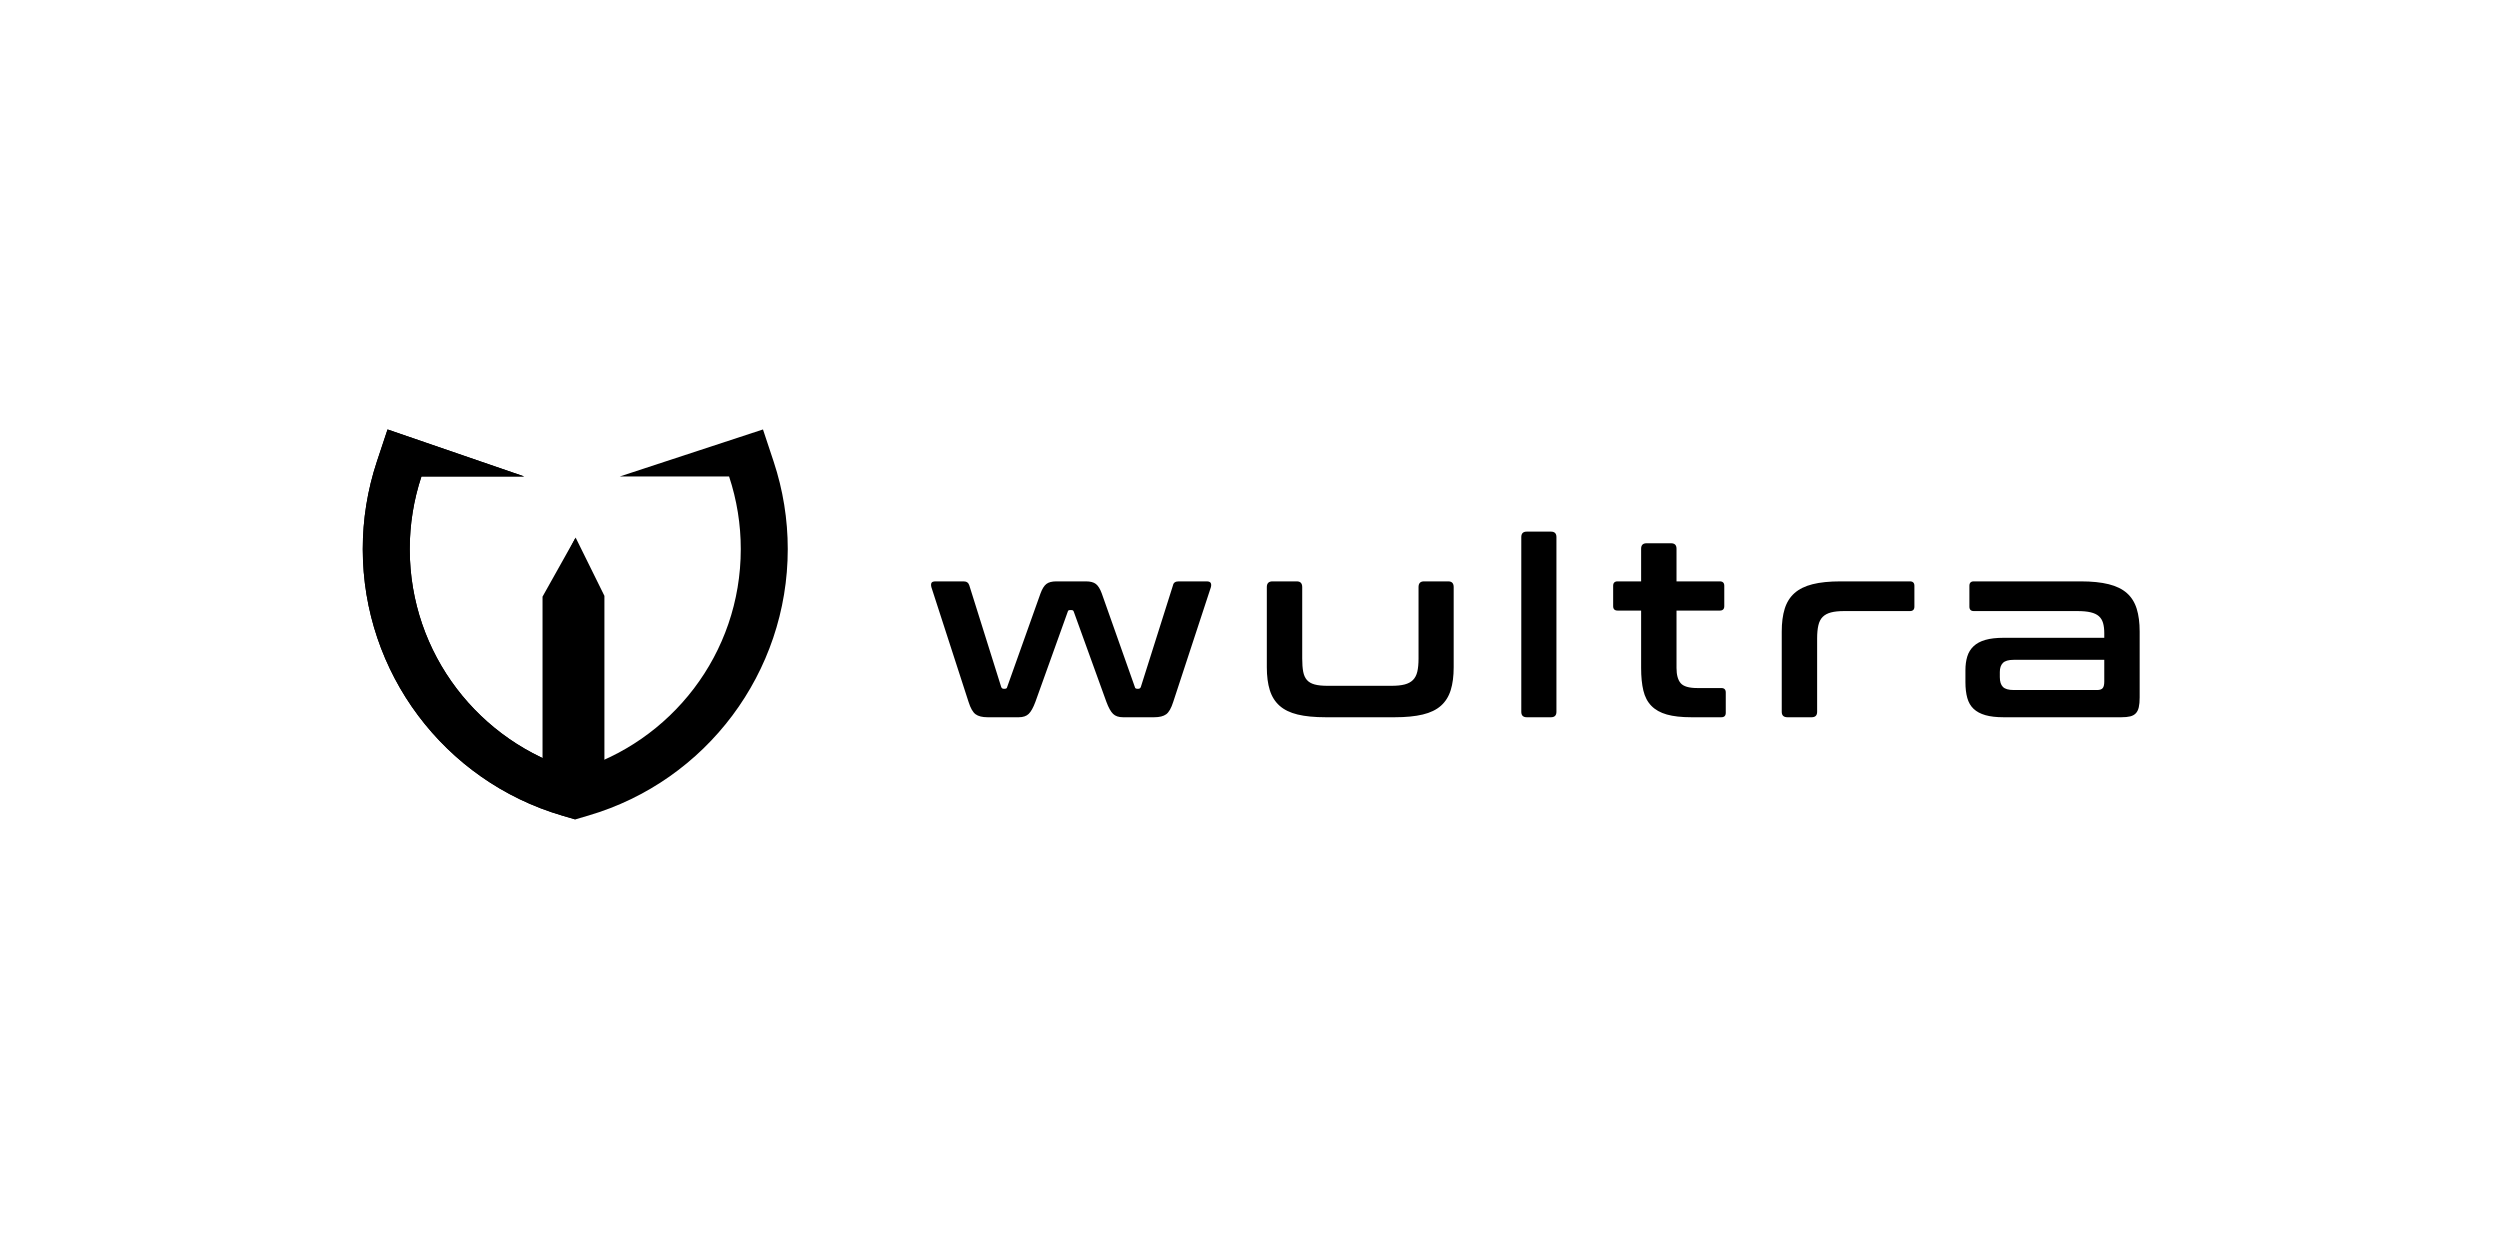
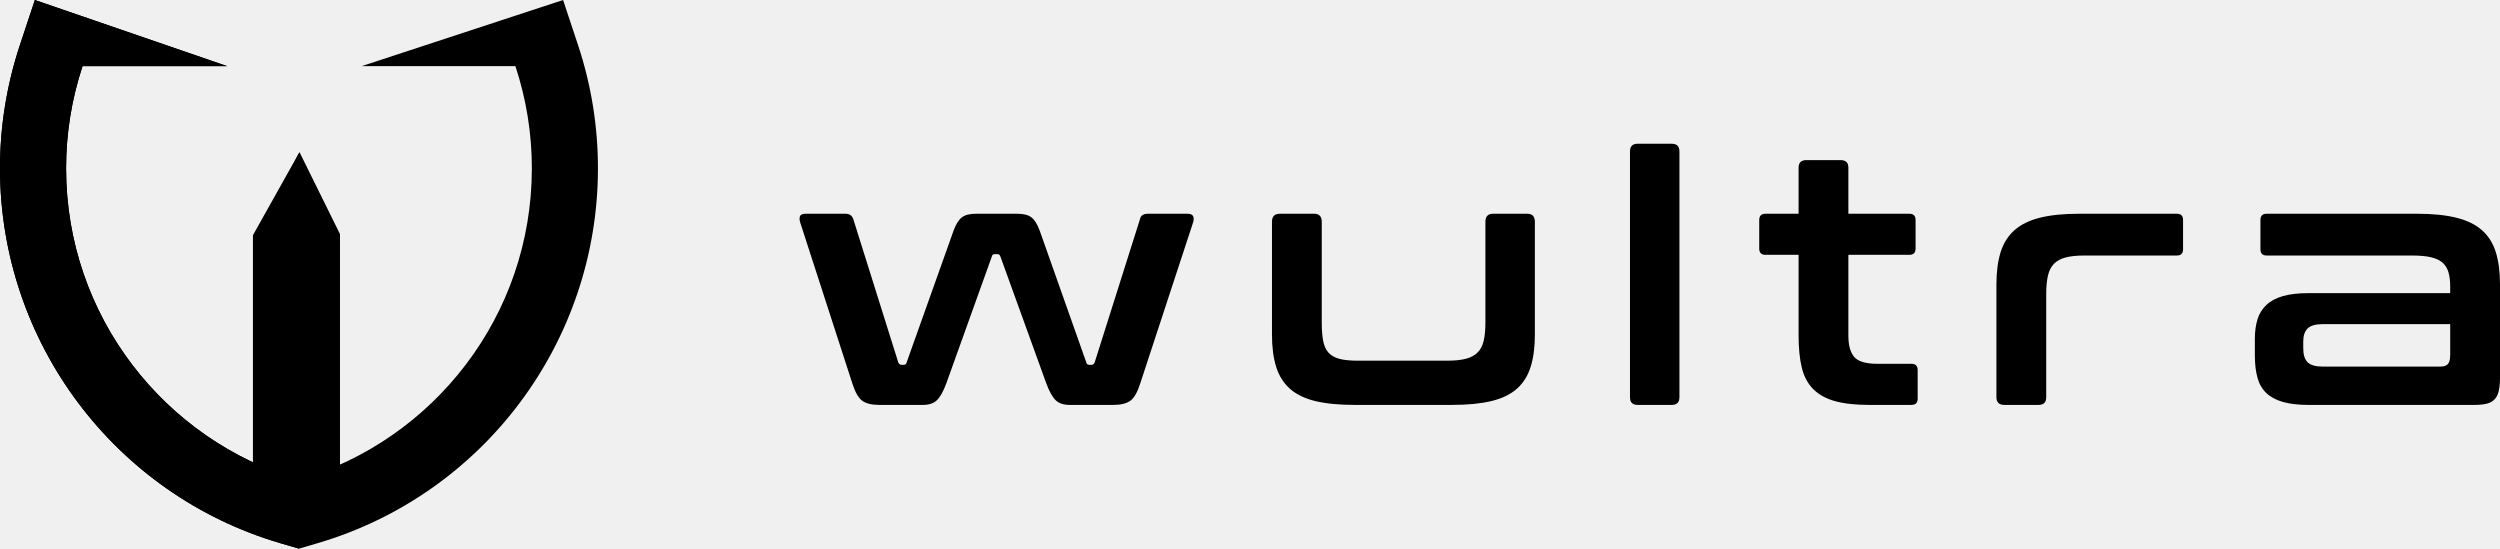
- <svg xmlns="http://www.w3.org/2000/svg" width="700" height="350">
-   <g fill="none" fill-rule="evenodd">
-     <path fill="#FFF" d="M0 350h700V0H0z" />
-     <g fill="#000">
-       <path d="M269.808 162.784c.832 0 1.363.37 1.594 1.109l8.94 28.481c.138.324.369.485.692.485h.278c.415 0 .646-.161.692-.485l9.355-26.263c.463-1.248 1.005-2.114 1.629-2.599.624-.485 1.559-.728 2.807-.728h8.246c1.247 0 2.183.243 2.807.728.623.485 1.166 1.351 1.628 2.599l9.286 26.263c.046.324.277.485.693.485h.277c.324 0 .555-.161.693-.485l9.009-28.481c.139-.739.67-1.109 1.594-1.109h7.831c.6 0 .981.15 1.143.451.162.3.173.704.035 1.212l-10.534 32.085c-.554 1.756-1.213 2.911-1.975 3.465-.762.554-1.882.832-3.361.832h-8.731c-1.202 0-2.125-.312-2.772-.936-.647-.624-1.27-1.744-1.871-3.361l-9.147-25.293c-.093-.278-.301-.416-.624-.416h-.416c-.37 0-.577.138-.623.416l-9.078 25.293c-.601 1.617-1.225 2.737-1.872 3.361-.646.624-1.57.936-2.772.936h-8.731c-1.478 0-2.599-.278-3.361-.832-.762-.554-1.421-1.709-1.975-3.465l-10.395-32.085c-.138-.508-.138-.912 0-1.212.139-.301.532-.451 1.179-.451h7.83m93.288 0c1.016 0 1.524.532 1.524 1.594v20.027c0 1.479.093 2.703.277 3.673.185.97.532 1.744 1.04 2.321.508.578 1.224.994 2.148 1.248.924.254 2.148.381 3.673.381h17.809c1.525 0 2.772-.127 3.742-.381.971-.254 1.745-.67 2.322-1.248.577-.577.981-1.351 1.213-2.321.231-.97.346-2.194.346-3.673v-20.027c0-1.062.508-1.594 1.525-1.594h6.791c1.016 0 1.524.532 1.524 1.594v22.453c0 2.494-.277 4.631-.831 6.41-.555 1.778-1.467 3.233-2.737 4.365-1.271 1.132-2.969 1.952-5.094 2.46-2.125.509-4.735.763-7.831.763h-19.334c-3.141 0-5.763-.254-7.865-.763-2.102-.508-3.788-1.328-5.059-2.46-1.27-1.132-2.183-2.587-2.737-4.365-.554-1.779-.831-3.916-.831-6.41v-22.453c0-1.062.531-1.594 1.593-1.594h6.792m71.181-13.929c1.016 0 1.524.509 1.524 1.525v48.924c0 1.016-.508 1.525-1.524 1.525h-6.791c-1.016 0-1.525-.509-1.525-1.525V150.38c0-1.016.509-1.525 1.525-1.525h6.791m25.237 13.929v-9.147c0-1.017.508-1.525 1.525-1.525h6.86c1.017 0 1.525.508 1.525 1.525v9.147h12.127c.831 0 1.247.416 1.247 1.248v5.682c0 .832-.416 1.247-1.247 1.247h-12.127v16.077c0 1.941.392 3.361 1.178 4.262.785.901 2.333 1.352 4.643 1.352h6.721c.832 0 1.248.415 1.248 1.247v5.682c0 .832-.416 1.248-1.248 1.248h-8.384c-2.772 0-5.059-.254-6.861-.763-1.802-.508-3.246-1.316-4.331-2.425-1.086-1.109-1.836-2.541-2.252-4.296-.416-1.756-.624-3.858-.624-6.307v-16.077h-6.583c-.832 0-1.248-.415-1.248-1.247v-5.682c0-.832.416-1.248 1.248-1.248h6.583m75.27 0c.832 0 1.247.416 1.247 1.248v5.821c0 .831-.415 1.247-1.247 1.247h-18.433c-1.479 0-2.703.127-3.673.381-.97.254-1.744.67-2.321 1.248-.578.577-.982 1.362-1.213 2.356-.231.993-.347 2.206-.347 3.638v20.581c0 1.016-.508 1.525-1.524 1.525h-6.791c-1.063 0-1.594-.509-1.594-1.525v-22.452c0-2.495.277-4.632.832-6.41.554-1.779 1.466-3.234 2.737-4.366 1.27-1.132 2.957-1.964 5.059-2.495 2.101-.531 4.723-.797 7.865-.797h19.403m47.829 0c3.094 0 5.705.266 7.83.797s3.823 1.363 5.093 2.495c1.271 1.132 2.183 2.587 2.738 4.366.554 1.778.831 3.915.831 6.41v18.433c0 1.109-.081 2.021-.243 2.737-.161.716-.438 1.282-.831 1.698-.393.416-.912.704-1.559.866-.647.162-1.478.243-2.495.243h-32.985c-2.033 0-3.731-.197-5.094-.589-1.363-.393-2.46-.982-3.291-1.767-.832-.786-1.421-1.802-1.768-3.049-.346-1.248-.52-2.726-.52-4.436v-3.326c0-1.432.174-2.714.52-3.846a6.503 6.503 0 011.768-2.876c.831-.785 1.928-1.374 3.291-1.767 1.363-.392 3.061-.589 5.094-.589h28.203v-1.317c0-1.108-.115-2.055-.346-2.841-.231-.785-.624-1.42-1.178-1.906-.555-.485-1.317-.843-2.287-1.074-.97-.231-2.217-.346-3.742-.346h-28.967c-.831 0-1.246-.416-1.246-1.247v-5.821c0-.832.415-1.248 1.246-1.248h29.938zm4.573 30.422c.739 0 1.259-.173 1.559-.52.3-.346.45-.958.45-1.836v-6.098h-25.362c-1.432 0-2.437.288-3.015.866-.577.577-.866 1.42-.866 2.529v1.455c0 1.248.289 2.16.866 2.738.578.577 1.583.866 3.015.866h23.353zm-370.561-63.948a77.725 77.725 0 013.947 24.499c0 34.499-22.763 64.883-55.79 74.59l-3.709 1.09-3.71-1.09c-33.026-9.707-55.789-40.091-55.789-74.59a77.753 77.753 0 013.946-24.499l2.991-9.011 38.251 13.155h-28.756a64.506 64.506 0 00-3.277 20.355c0 29.334 19.558 54.096 46.344 61.969 26.786-7.873 46.344-32.635 46.344-61.969a64.506 64.506 0 00-3.277-20.355h-30.571l40.065-13.155 2.991 9.011" />
-       <path d="M161.073 229.437l-3.71-1.09c-33.026-9.707-55.789-40.091-55.789-74.59a77.753 77.753 0 013.946-24.499l2.991-9.011 38.251 13.155h-28.756a64.506 64.506 0 00-3.277 20.355c0 29.334 19.558 54.096 46.344 61.969v13.711" />
-       <path d="M152.91 223.074h16.326v-56.236l-8.063-16.326-8.263 16.326v56.236" />
-       <path d="M151.91 224.07h9.16v-73.36l-9.16 16.35v57.01" />
-     </g>
+ <svg xmlns="http://www.w3.org/2000/svg" width="497.531" height="109.19" version="1.1" id="svg23">
+   <defs id="defs27" />
+   <g fill="#000000" id="g19" style="fill-rule:evenodd" transform="translate(-101.574,-120.247)">
+     <path d="m 269.808,162.784 c 0.832,0 1.363,0.37 1.594,1.109 l 8.94,28.481 c 0.138,0.324 0.369,0.485 0.692,0.485 h 0.278 c 0.415,0 0.646,-0.161 0.692,-0.485 l 9.355,-26.263 c 0.463,-1.248 1.005,-2.114 1.629,-2.599 0.624,-0.485 1.559,-0.728 2.807,-0.728 h 8.246 c 1.247,0 2.183,0.243 2.807,0.728 0.623,0.485 1.166,1.351 1.628,2.599 l 9.286,26.263 c 0.046,0.324 0.277,0.485 0.693,0.485 h 0.277 c 0.324,0 0.555,-0.161 0.693,-0.485 l 9.009,-28.481 c 0.139,-0.739 0.67,-1.109 1.594,-1.109 h 7.831 c 0.6,0 0.981,0.15 1.143,0.451 0.162,0.3 0.173,0.704 0.035,1.212 l -10.534,32.085 c -0.554,1.756 -1.213,2.911 -1.975,3.465 -0.762,0.554 -1.882,0.832 -3.361,0.832 h -8.731 c -1.202,0 -2.125,-0.312 -2.772,-0.936 -0.647,-0.624 -1.27,-1.744 -1.871,-3.361 l -9.147,-25.293 c -0.093,-0.278 -0.301,-0.416 -0.624,-0.416 h -0.416 c -0.37,0 -0.577,0.138 -0.623,0.416 l -9.078,25.293 c -0.601,1.617 -1.225,2.737 -1.872,3.361 -0.646,0.624 -1.57,0.936 -2.772,0.936 h -8.731 c -1.478,0 -2.599,-0.278 -3.361,-0.832 -0.762,-0.554 -1.421,-1.709 -1.975,-3.465 l -10.395,-32.085 c -0.138,-0.508 -0.138,-0.912 0,-1.212 0.139,-0.301 0.532,-0.451 1.179,-0.451 h 7.83 m 93.288,0 c 1.016,0 1.524,0.532 1.524,1.594 v 20.027 c 0,1.479 0.093,2.703 0.277,3.673 0.185,0.97 0.532,1.744 1.04,2.321 0.508,0.578 1.224,0.994 2.148,1.248 0.924,0.254 2.148,0.381 3.673,0.381 h 17.809 c 1.525,0 2.772,-0.127 3.742,-0.381 0.971,-0.254 1.745,-0.67 2.322,-1.248 0.577,-0.577 0.981,-1.351 1.213,-2.321 0.231,-0.97 0.346,-2.194 0.346,-3.673 v -20.027 c 0,-1.062 0.508,-1.594 1.525,-1.594 h 6.791 c 1.016,0 1.524,0.532 1.524,1.594 v 22.453 c 0,2.494 -0.277,4.631 -0.831,6.41 -0.555,1.778 -1.467,3.233 -2.737,4.365 -1.271,1.132 -2.969,1.952 -5.094,2.46 -2.125,0.509 -4.735,0.763 -7.831,0.763 h -19.334 c -3.141,0 -5.763,-0.254 -7.865,-0.763 -2.102,-0.508 -3.788,-1.328 -5.059,-2.46 -1.27,-1.132 -2.183,-2.587 -2.737,-4.365 -0.554,-1.779 -0.831,-3.916 -0.831,-6.41 v -22.453 c 0,-1.062 0.531,-1.594 1.593,-1.594 h 6.792 m 71.181,-13.929 c 1.016,0 1.524,0.509 1.524,1.525 v 48.924 c 0,1.016 -0.508,1.525 -1.524,1.525 h -6.791 c -1.016,0 -1.525,-0.509 -1.525,-1.525 V 150.38 c 0,-1.016 0.509,-1.525 1.525,-1.525 h 6.791 m 25.237,13.929 v -9.147 c 0,-1.017 0.508,-1.525 1.525,-1.525 h 6.86 c 1.017,0 1.525,0.508 1.525,1.525 v 9.147 h 12.127 c 0.831,0 1.247,0.416 1.247,1.248 v 5.682 c 0,0.832 -0.416,1.247 -1.247,1.247 h -12.127 v 16.077 c 0,1.941 0.392,3.361 1.178,4.262 0.785,0.901 2.333,1.352 4.643,1.352 h 6.721 c 0.832,0 1.248,0.415 1.248,1.247 v 5.682 c 0,0.832 -0.416,1.248 -1.248,1.248 h -8.384 c -2.772,0 -5.059,-0.254 -6.861,-0.763 -1.802,-0.508 -3.246,-1.316 -4.331,-2.425 -1.086,-1.109 -1.836,-2.541 -2.252,-4.296 -0.416,-1.756 -0.624,-3.858 -0.624,-6.307 v -16.077 h -6.583 c -0.832,0 -1.248,-0.415 -1.248,-1.247 v -5.682 c 0,-0.832 0.416,-1.248 1.248,-1.248 h 6.583 m 75.27,0 c 0.832,0 1.247,0.416 1.247,1.248 v 5.821 c 0,0.831 -0.415,1.247 -1.247,1.247 h -18.433 c -1.479,0 -2.703,0.127 -3.673,0.381 -0.97,0.254 -1.744,0.67 -2.321,1.248 -0.578,0.577 -0.982,1.362 -1.213,2.356 -0.231,0.993 -0.347,2.206 -0.347,3.638 v 20.581 c 0,1.016 -0.508,1.525 -1.524,1.525 h -6.791 c -1.063,0 -1.594,-0.509 -1.594,-1.525 v -22.452 c 0,-2.495 0.277,-4.632 0.832,-6.41 0.554,-1.779 1.466,-3.234 2.737,-4.366 1.27,-1.132 2.957,-1.964 5.059,-2.495 2.101,-0.531 4.723,-0.797 7.865,-0.797 h 19.403 m 47.829,0 c 3.094,0 5.705,0.266 7.83,0.797 2.125,0.531 3.823,1.363 5.093,2.495 1.271,1.132 2.183,2.587 2.738,4.366 0.554,1.778 0.831,3.915 0.831,6.41 v 18.433 c 0,1.109 -0.081,2.021 -0.243,2.737 -0.161,0.716 -0.438,1.282 -0.831,1.698 -0.393,0.416 -0.912,0.704 -1.559,0.866 -0.647,0.162 -1.478,0.243 -2.495,0.243 h -32.985 c -2.033,0 -3.731,-0.197 -5.094,-0.589 -1.363,-0.393 -2.46,-0.982 -3.291,-1.767 -0.832,-0.786 -1.421,-1.802 -1.768,-3.049 -0.346,-1.248 -0.52,-2.726 -0.52,-4.436 v -3.326 c 0,-1.432 0.174,-2.714 0.52,-3.846 a 6.503,6.503 0 0 1 1.768,-2.876 c 0.831,-0.785 1.928,-1.374 3.291,-1.767 1.363,-0.392 3.061,-0.589 5.094,-0.589 h 28.203 v -1.317 c 0,-1.108 -0.115,-2.055 -0.346,-2.841 -0.231,-0.785 -0.624,-1.42 -1.178,-1.906 -0.555,-0.485 -1.317,-0.843 -2.287,-1.074 -0.97,-0.231 -2.217,-0.346 -3.742,-0.346 h -28.967 c -0.831,0 -1.246,-0.416 -1.246,-1.247 v -5.821 c 0,-0.832 0.415,-1.248 1.246,-1.248 z m 4.573,30.422 c 0.739,0 1.259,-0.173 1.559,-0.52 0.3,-0.346 0.45,-0.958 0.45,-1.836 v -6.098 h -25.362 c -1.432,0 -2.437,0.288 -3.015,0.866 -0.577,0.577 -0.866,1.42 -0.866,2.529 v 1.455 c 0,1.248 0.289,2.16 0.866,2.738 0.578,0.577 1.583,0.866 3.015,0.866 z M 216.625,129.258 a 77.725,77.725 0 0 1 3.947,24.499 c 0,34.499 -22.763,64.883 -55.79,74.59 l -3.709,1.09 -3.71,-1.09 c -33.026,-9.707 -55.789,-40.091 -55.789,-74.59 a 77.753,77.753 0 0 1 3.946,-24.499 l 2.991,-9.011 38.251,13.155 h -28.756 a 64.506,64.506 0 0 0 -3.277,20.355 c 0,29.334 19.558,54.096 46.344,61.969 26.786,-7.873 46.344,-32.635 46.344,-61.969 a 64.506,64.506 0 0 0 -3.277,-20.355 h -30.571 l 40.065,-13.155 2.991,9.011" id="path11" />
+     <path d="m 161.073,229.437 -3.71,-1.09 c -33.026,-9.707 -55.789,-40.091 -55.789,-74.59 a 77.753,77.753 0 0 1 3.946,-24.499 l 2.991,-9.011 38.251,13.155 h -28.756 a 64.506,64.506 0 0 0 -3.277,20.355 c 0,29.334 19.558,54.096 46.344,61.969 v 13.711" id="path13" />
+     <path d="m 152.91,223.074 h 16.326 v -56.236 l -8.063,-16.326 -8.263,16.326 v 56.236" id="path15" />
+     <path d="m 151.91,224.07 h 9.16 v -73.36 l -9.16,16.35 v 57.01" id="path17" />
  </g>
</svg>
